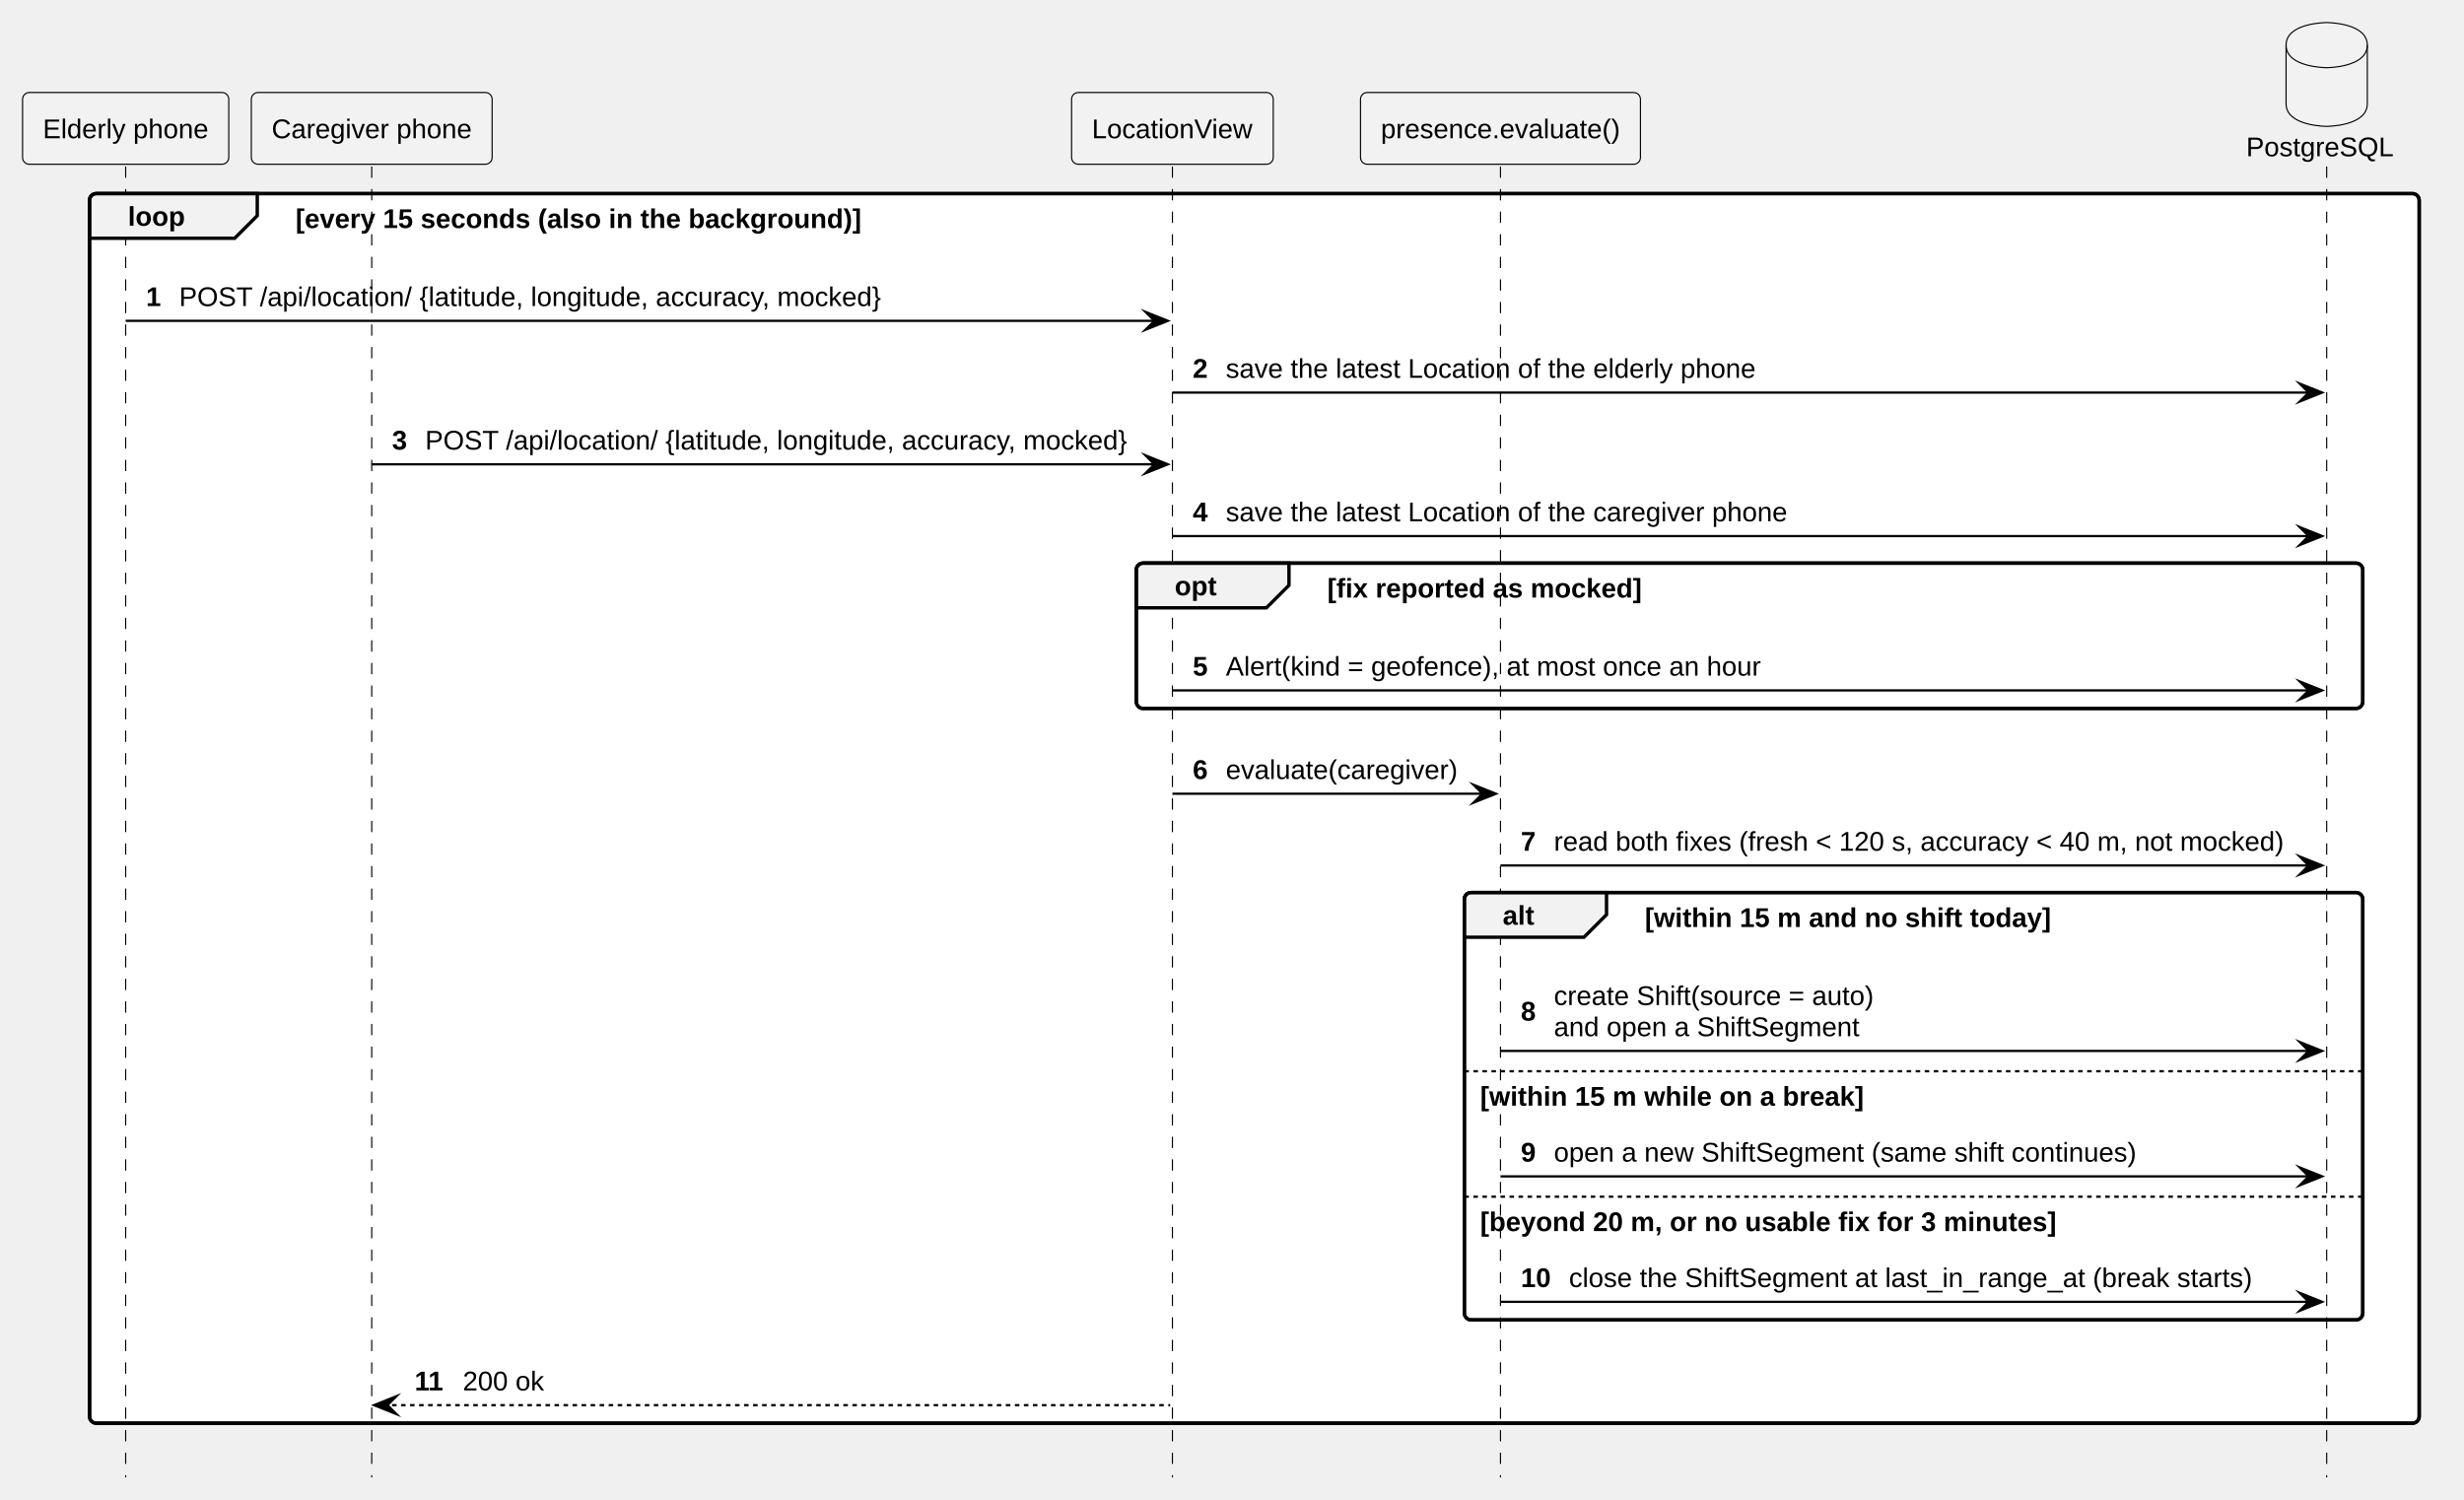
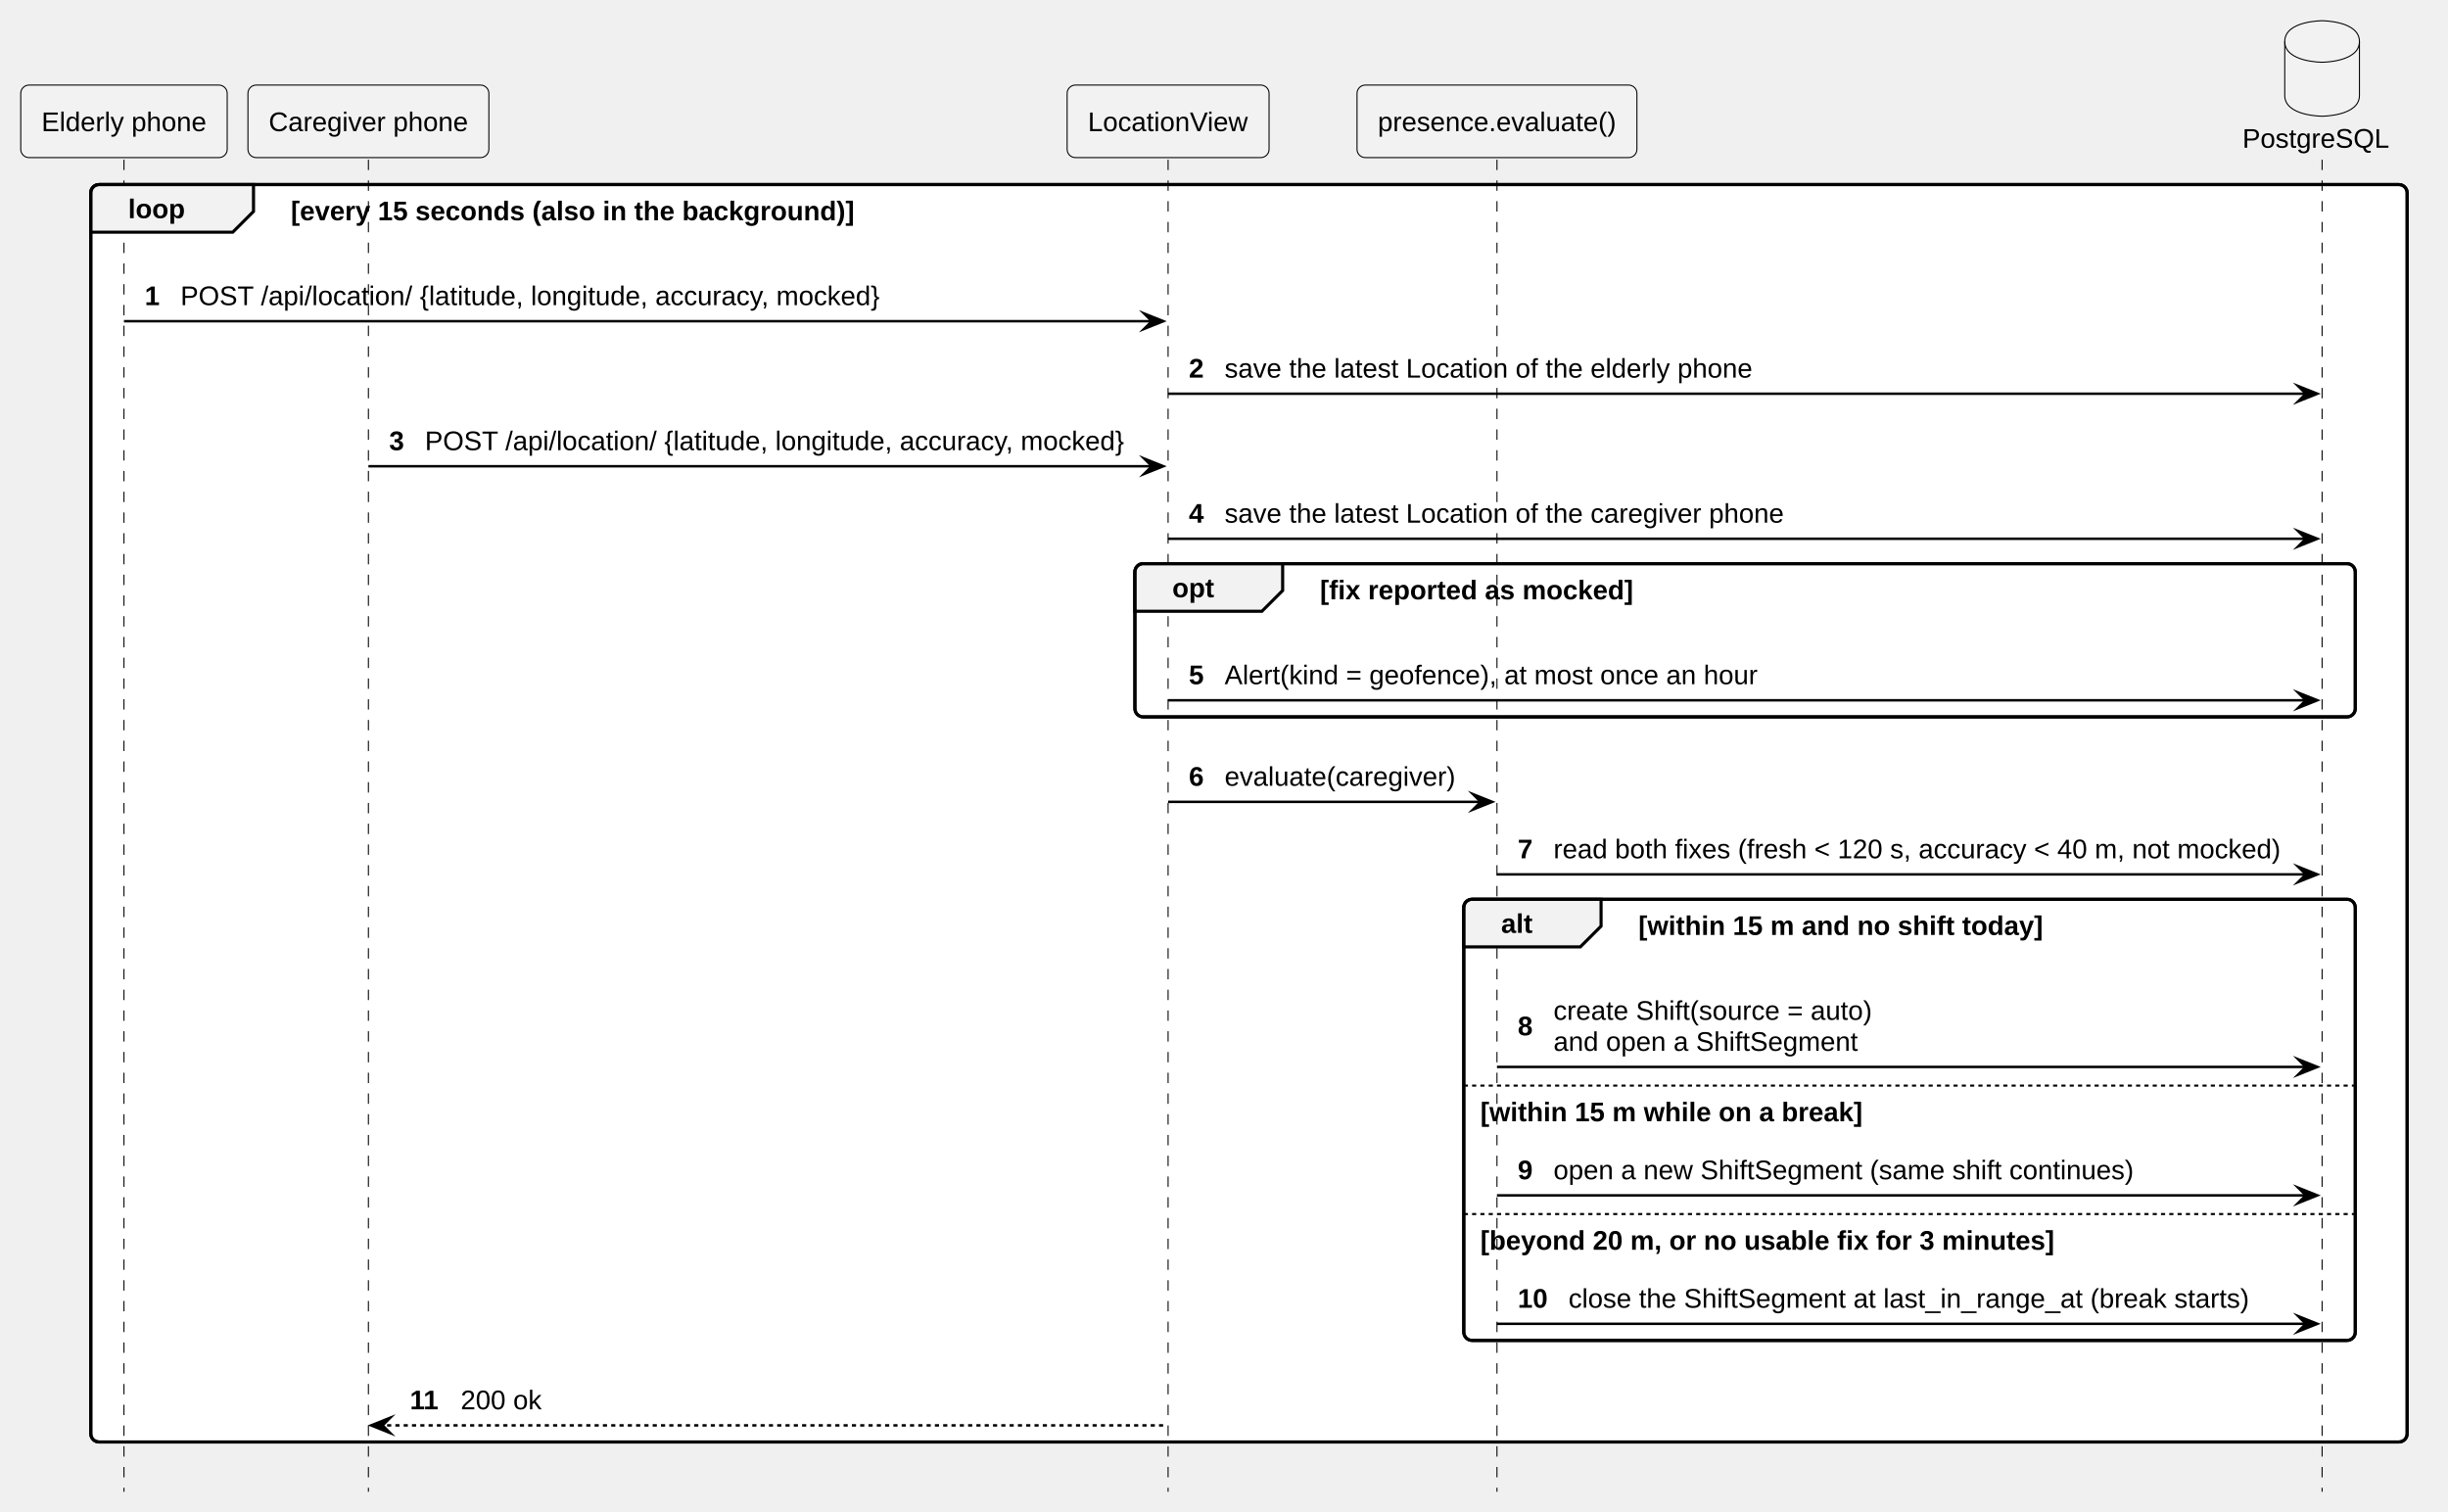
- <svg xmlns="http://www.w3.org/2000/svg" version="1.1" data-diagram-type="SEQUENCE" style="width:2275px;height:1385px;background:#FFFFFF;" width="2275px" height="1385.417px" viewBox="0 0 2275 1385" zoomAndPan="magnify" preserveAspectRatio="none" contentStyleType="text/css">
+ <svg xmlns="http://www.w3.org/2000/svg" version="1.1" data-diagram-type="SEQUENCE" style="width:2458px;height:1518px;background:#FFFFFF;" width="2458.333px" height="1518.75px" viewBox="0 0 2458 1518" zoomAndPan="magnify" preserveAspectRatio="none" contentStyleType="text/css">
  <defs />
  <g font-family="sans-serif" lengthAdjust="spacing">
-     <rect x="82.69" y="178.748" width="2150.948" height="1135.368" fill="#FFF" style="stroke:#FFF;stroke-width:2.083;" rx="6.25" ry="6.25" />
-     <rect x="82.69" y="178.748" width="2150.948" height="1135.368" fill="none" style="stroke:#000;stroke-width:3.125;" rx="6.25" ry="6.25" />
-     <rect x="1049.154" y="519.983" width="1132.402" height="134.159" fill="#FFF" style="stroke:#FFF;stroke-width:2.083;" rx="6.25" ry="6.25" />
-     <rect x="1049.154" y="519.983" width="1132.402" height="134.159" fill="none" style="stroke:#000;stroke-width:3.125;" rx="6.25" ry="6.25" />
-     <rect x="1352.047" y="824.137" width="829.508" height="394.564" fill="#FFF" style="stroke:#FFF;stroke-width:2.083;" rx="6.25" ry="6.25" />
-     <rect x="1352.047" y="824.137" width="829.508" height="394.564" fill="none" style="stroke:#000;stroke-width:3.125;" rx="6.25" ry="6.25" />
+     <rect x="91.144" y="185.31" width="2325.853" height="1262.447" fill="#FFF" style="stroke:#FFF;stroke-width:2.083;" rx="8.333" ry="8.333" />
+     <rect x="91.144" y="185.31" width="2325.853" height="1262.447" fill="none" style="stroke:#000;stroke-width:3.125;" rx="8.333" ry="8.333" />
+     <rect x="1139.535" y="565.919" width="1225.379" height="153.846" fill="#FFF" style="stroke:#FFF;stroke-width:2.083;" rx="8.333" ry="8.333" />
+     <rect x="1139.535" y="565.919" width="1225.379" height="153.846" fill="none" style="stroke:#000;stroke-width:3.125;" rx="8.333" ry="8.333" />
+     <rect x="1469.752" y="902.885" width="895.162" height="442.896" fill="#FFF" style="stroke:#FFF;stroke-width:2.083;" rx="8.333" ry="8.333" />
+     <rect x="1469.752" y="902.885" width="895.162" height="442.896" fill="none" style="stroke:#000;stroke-width:3.125;" rx="8.333" ry="8.333" />
    <g class="participant-lifeline" data-qualified-name="E" data-entity-uid="part1" id="part1-lifeline" data-source-line="5">
      <g>
-         <rect x="108.732" y="153.748" width="16.667" height="1210.368" fill="#000" fill-opacity="0" />
-         <line x1="116.024" y1="153.748" x2="116.024" y2="1364.115" style="stroke:#000;stroke-width:1.042;stroke-dasharray:10.417,10.417;" />
+         <rect x="117.185" y="160.31" width="16.667" height="1337.447" fill="#000" fill-opacity="0" />
+         <line x1="124.477" y1="160.31" x2="124.477" y2="1497.757" style="stroke:#000;stroke-width:1.042;stroke-dasharray:10.417,10.417;" />
      </g>
    </g>
    <g class="participant-lifeline" data-qualified-name="C" data-entity-uid="part2" id="part2-lifeline" data-source-line="6">
      <g>
-         <rect x="335.925" y="153.748" width="16.667" height="1210.368" fill="#000" fill-opacity="0" />
-         <line x1="343.217" y1="153.748" x2="343.217" y2="1364.115" style="stroke:#000;stroke-width:1.042;stroke-dasharray:10.417,10.417;" />
+         <rect x="362.617" y="160.31" width="16.667" height="1337.447" fill="#000" fill-opacity="0" />
+         <line x1="369.909" y1="160.31" x2="369.909" y2="1497.757" style="stroke:#000;stroke-width:1.042;stroke-dasharray:10.417,10.417;" />
      </g>
    </g>
    <g class="participant-lifeline" data-qualified-name="API" data-entity-uid="part3" id="part3-lifeline" data-source-line="7">
      <g>
-         <rect x="1075.195" y="153.748" width="16.667" height="1210.368" fill="#000" fill-opacity="0" />
-         <line x1="1082.487" y1="153.748" x2="1082.487" y2="1364.115" style="stroke:#000;stroke-width:1.042;stroke-dasharray:10.417,10.417;" />
+         <rect x="1165.576" y="160.31" width="16.667" height="1337.447" fill="#000" fill-opacity="0" />
+         <line x1="1172.868" y1="160.31" x2="1172.868" y2="1497.757" style="stroke:#000;stroke-width:1.042;stroke-dasharray:10.417,10.417;" />
      </g>
    </g>
    <g class="participant-lifeline" data-qualified-name="P" data-entity-uid="part4" id="part4-lifeline" data-source-line="8">
      <g>
-         <rect x="1378.088" y="153.748" width="16.667" height="1210.368" fill="#000" fill-opacity="0" />
-         <line x1="1385.38" y1="153.748" x2="1385.38" y2="1364.115" style="stroke:#000;stroke-width:1.042;stroke-dasharray:10.417,10.417;" />
+         <rect x="1495.794" y="160.31" width="16.667" height="1337.447" fill="#000" fill-opacity="0" />
+         <line x1="1503.085" y1="160.31" x2="1503.085" y2="1497.757" style="stroke:#000;stroke-width:1.042;stroke-dasharray:10.417,10.417;" />
      </g>
    </g>
    <g class="participant-lifeline" data-qualified-name="DB" data-entity-uid="part5" id="part5-lifeline" data-source-line="9">
      <g>
-         <rect x="2140.93" y="153.748" width="16.667" height="1210.368" fill="#000" fill-opacity="0" />
-         <line x1="2148.222" y1="153.748" x2="2148.222" y2="1364.115" style="stroke:#000;stroke-width:1.042;stroke-dasharray:10.417,10.417;" />
+         <rect x="2324.289" y="160.31" width="16.667" height="1337.447" fill="#000" fill-opacity="0" />
+         <line x1="2331.581" y1="160.31" x2="2331.581" y2="1497.757" style="stroke:#000;stroke-width:1.042;stroke-dasharray:10.417,10.417;" />
      </g>
    </g>
    <g class="participant participant-head" data-qualified-name="E" data-entity-uid="part1" id="part1-head" data-source-line="5">
-       <rect x="20.833" y="85.417" width="190.381" height="66.248" fill="#F2F2F2" style="stroke:#000;stroke-width:1.042;" rx="6.25" ry="6.25" />
-       <text x="39.583" y="127.616" fill="#000" font-size="25" textLength="152.881" font-family="Arial">Elderly phone</text>
+       <rect x="20.833" y="85.417" width="207.288" height="72.81" fill="#F2F2F2" style="stroke:#000;stroke-width:1.042;" rx="8.333" ry="8.333" />
+       <text x="41.667" y="131.654" fill="#000" font-size="27.083" textLength="165.621" font-family="Arial">Elderly phone</text>
    </g>
    <g class="participant participant-head" data-qualified-name="C" data-entity-uid="part2" id="part2-head" data-source-line="6">
-       <rect x="232.048" y="85.417" width="222.339" height="66.248" fill="#F2F2F2" style="stroke:#000;stroke-width:1.042;" rx="6.25" ry="6.25" />
-       <text x="250.798" y="127.616" fill="#000" font-size="25" textLength="184.839" font-family="Arial">Caregiver phone</text>
+       <rect x="248.954" y="85.417" width="241.909" height="72.81" fill="#F2F2F2" style="stroke:#000;stroke-width:1.042;" rx="8.333" ry="8.333" />
+       <text x="269.788" y="131.654" fill="#000" font-size="27.083" textLength="200.242" font-family="Arial">Caregiver phone</text>
    </g>
    <g class="participant participant-head" data-qualified-name="API" data-entity-uid="part3" id="part3-head" data-source-line="7">
-       <rect x="989.384" y="85.417" width="186.206" height="66.248" fill="#F2F2F2" style="stroke:#000;stroke-width:1.042;" rx="6.25" ry="6.25" />
-       <text x="1008.134" y="127.616" fill="#000" font-size="25" textLength="148.706" font-family="Arial">LocationView</text>
+       <rect x="1071.485" y="85.417" width="202.765" height="72.81" fill="#F2F2F2" style="stroke:#000;stroke-width:1.042;" rx="8.333" ry="8.333" />
+       <text x="1092.319" y="131.654" fill="#000" font-size="27.083" textLength="161.098" font-family="Arial">LocationView</text>
    </g>
    <g class="participant participant-head" data-qualified-name="P" data-entity-uid="part4" id="part4-head" data-source-line="8">
-       <rect x="1256.15" y="85.417" width="258.459" height="66.248" fill="#F2F2F2" style="stroke:#000;stroke-width:1.042;" rx="6.25" ry="6.25" />
-       <text x="1274.9" y="127.616" fill="#000" font-size="25" textLength="220.959" font-family="Arial">presence.evaluate()</text>
+       <rect x="1362.566" y="85.417" width="281.039" height="72.81" fill="#F2F2F2" style="stroke:#000;stroke-width:1.042;" rx="8.333" ry="8.333" />
+       <text x="1383.399" y="131.654" fill="#000" font-size="27.083" textLength="239.373" font-family="Arial">presence.evaluate()</text>
    </g>
    <g class="participant participant-head" data-qualified-name="DB" data-entity-uid="part5" id="part5-head" data-source-line="9">
-       <text x="2073.881" y="144.283" fill="#000" font-size="25" textLength="136.182" font-family="Arial">PostgreSQL</text>
-       <path d="M2110.722,41.667 C2110.722,20.833 2148.222,20.833 2148.222,20.833 C2148.222,20.833 2185.722,20.833 2185.722,41.667 L2185.722,95.833 C2185.722,116.667 2148.222,116.667 2148.222,116.667 C2148.222,116.667 2110.722,116.667 2110.722,95.833 L2110.722,41.667" style="stroke:#000;stroke-width:1.042;" fill="#F2F2F2" />
-       <path d="M2110.722,41.667 C2110.722,62.5 2148.222,62.5 2148.222,62.5 C2148.222,62.5 2185.722,62.5 2185.722,41.667" style="stroke:#000;stroke-width:1.042;" fill="none" />
+       <text x="2251.566" y="148.321" fill="#000" font-size="27.083" textLength="147.53" font-family="Arial">PostgreSQL</text>
+       <path d="M2294.081,41.667 C2294.081,20.833 2331.581,20.833 2331.581,20.833 C2331.581,20.833 2369.081,20.833 2369.081,41.667 L2369.081,95.833 C2369.081,116.667 2331.581,116.667 2331.581,116.667 C2331.581,116.667 2294.081,116.667 2294.081,95.833 L2294.081,41.667" style="stroke:#000;stroke-width:1.042;" fill="#F2F2F2" />
+       <path d="M2294.081,41.667 C2294.081,62.5 2331.581,62.5 2331.581,62.5 C2331.581,62.5 2369.081,62.5 2369.081,41.667" style="stroke:#000;stroke-width:1.042;" fill="none" />
    </g>
-     <path d="M88.94,178.748 L237.533,178.748 L237.533,199.162 L216.699,219.995 L82.69,219.995 L82.69,184.998 A6.25,6.25 0 0 1 88.94,178.748" style="stroke:#000;stroke-width:3.125;" fill="#F2F2F2" />
-     <rect x="82.69" y="178.748" width="2150.948" height="1135.368" fill="none" style="stroke:#000;stroke-width:3.125;" rx="6.25" ry="6.25" />
-     <text x="118.107" y="208.447" fill="#000" font-size="25" textLength="52.759" font-weight="700" font-family="Arial">loop</text>
-     <text x="272.949" y="210.531" fill="#000" font-size="25" textLength="522.363" font-weight="700" font-family="Arial">[every 15 seconds (also in the background)]</text>
+     <path d="M99.477,185.31 L254.549,185.31 L254.549,212.286 L233.716,233.12 L91.144,233.12 L91.144,193.643 A8.333,8.333 0 0 1 99.477,185.31" style="stroke:#000;stroke-width:3.125;" fill="#F2F2F2" />
+     <rect x="91.144" y="185.31" width="2325.853" height="1262.447" fill="none" style="stroke:#000;stroke-width:3.125;" rx="8.333" ry="8.333" />
+     <text x="128.644" y="219.047" fill="#000" font-size="27.083" textLength="57.155" font-weight="700" font-family="Arial">loop</text>
+     <text x="292.049" y="221.13" fill="#000" font-size="27.083" textLength="565.894" font-weight="700" font-family="Arial">[every 15 seconds (also in the background)]</text>
    <g class="message" data-entity-1="part1" data-entity-2="part3" id="msg1" data-source-line="12">
-       <polygon points="1057.487,287.907,1078.32,296.24,1057.487,304.574,1065.82,296.24" fill="#000" style="stroke:#000;stroke-width:2.083;stroke-linejoin:miter;stroke-miterlimit:10;" />
-       <line x1="116.024" y1="296.24" x2="1069.987" y2="296.24" style="stroke:#000;stroke-width:2.083;" />
-       <text x="134.774" y="282.609" fill="#000" font-size="25" font-weight="700" font-family="Arial">1</text>
-       <text x="165.344" y="282.609" fill="#000" font-size="25" textLength="650.366" font-family="Arial">POST /api/location/ {latitude, longitude, accuracy, mocked}</text>
+       <polygon points="1147.868,314.156,1168.701,322.489,1147.868,330.823,1156.201,322.489" fill="#000" style="stroke:#000;stroke-width:2.083;stroke-linejoin:miter;stroke-miterlimit:10;" />
+       <line x1="124.477" y1="322.489" x2="1160.368" y2="322.489" style="stroke:#000;stroke-width:2.5;" />
+       <text x="145.31" y="306.333" fill="#000" font-size="27.083" font-weight="700" font-family="Arial">1</text>
+       <text x="181.206" y="306.333" fill="#000" font-size="27.083" textLength="704.563" font-family="Arial">POST /api/location/ {latitude, longitude, accuracy, mocked}</text>
    </g>
    <g class="message" data-entity-1="part3" data-entity-2="part5" id="msg2" data-source-line="13">
-       <polygon points="2123.222,354.154,2144.055,362.488,2123.222,370.821,2131.555,362.488" fill="#000" style="stroke:#000;stroke-width:2.083;stroke-linejoin:miter;stroke-miterlimit:10;" />
-       <line x1="1082.487" y1="362.488" x2="2135.722" y2="362.488" style="stroke:#000;stroke-width:2.083;" />
-       <text x="1101.237" y="348.857" fill="#000" font-size="25" font-weight="700" font-family="Arial">2</text>
-       <text x="1131.807" y="348.857" fill="#000" font-size="25" textLength="489.221" font-family="Arial">save the latest Location of the elderly phone</text>
+       <polygon points="2306.581,386.966,2327.414,395.299,2306.581,403.633,2314.914,395.299" fill="#000" style="stroke:#000;stroke-width:2.083;stroke-linejoin:miter;stroke-miterlimit:10;" />
+       <line x1="1172.868" y1="395.299" x2="2319.081" y2="395.299" style="stroke:#000;stroke-width:2.5;" />
+       <text x="1193.701" y="379.143" fill="#000" font-size="27.083" font-weight="700" font-family="Arial">2</text>
+       <text x="1229.597" y="379.143" fill="#000" font-size="27.083" textLength="529.99" font-family="Arial">save the latest Location of the elderly phone</text>
    </g>
    <g class="message" data-entity-1="part2" data-entity-2="part3" id="msg3" data-source-line="14">
-       <polygon points="1057.487,420.402,1078.32,428.735,1057.487,437.069,1065.82,428.735" fill="#000" style="stroke:#000;stroke-width:2.083;stroke-linejoin:miter;stroke-miterlimit:10;" />
-       <line x1="343.217" y1="428.735" x2="1069.987" y2="428.735" style="stroke:#000;stroke-width:2.083;" />
-       <text x="361.967" y="415.104" fill="#000" font-size="25" font-weight="700" font-family="Arial">3</text>
-       <text x="392.537" y="415.104" fill="#000" font-size="25" textLength="650.366" font-family="Arial">POST /api/location/ {latitude, longitude, accuracy, mocked}</text>
+       <polygon points="1147.868,459.776,1168.701,468.109,1147.868,476.442,1156.201,468.109" fill="#000" style="stroke:#000;stroke-width:2.083;stroke-linejoin:miter;stroke-miterlimit:10;" />
+       <line x1="369.909" y1="468.109" x2="1160.368" y2="468.109" style="stroke:#000;stroke-width:2.5;" />
+       <text x="390.742" y="451.953" fill="#000" font-size="27.083" font-weight="700" font-family="Arial">3</text>
+       <text x="426.638" y="451.953" fill="#000" font-size="27.083" textLength="704.563" font-family="Arial">POST /api/location/ {latitude, longitude, accuracy, mocked}</text>
    </g>
    <g class="message" data-entity-1="part3" data-entity-2="part5" id="msg4" data-source-line="15">
-       <polygon points="2123.222,486.65,2144.055,494.983,2123.222,503.316,2131.555,494.983" fill="#000" style="stroke:#000;stroke-width:2.083;stroke-linejoin:miter;stroke-miterlimit:10;" />
-       <line x1="1082.487" y1="494.983" x2="2135.722" y2="494.983" style="stroke:#000;stroke-width:2.083;" />
-       <text x="1101.237" y="481.352" fill="#000" font-size="25" font-weight="700" font-family="Arial">4</text>
-       <text x="1131.807" y="481.352" fill="#000" font-size="25" textLength="518.396" font-family="Arial">save the latest Location of the caregiver phone</text>
+       <polygon points="2306.581,532.586,2327.414,540.919,2306.581,549.252,2314.914,540.919" fill="#000" style="stroke:#000;stroke-width:2.083;stroke-linejoin:miter;stroke-miterlimit:10;" />
+       <line x1="1172.868" y1="540.919" x2="2319.081" y2="540.919" style="stroke:#000;stroke-width:2.5;" />
+       <text x="1193.701" y="524.763" fill="#000" font-size="27.083" font-weight="700" font-family="Arial">4</text>
+       <text x="1229.597" y="524.763" fill="#000" font-size="27.083" textLength="561.596" font-family="Arial">save the latest Location of the caregiver phone</text>
    </g>
-     <path d="M1055.404,519.983 L1190.104,519.983 L1190.104,540.397 L1169.271,561.23 L1049.154,561.23 L1049.154,526.233 A6.25,6.25 0 0 1 1055.404,519.983" style="stroke:#000;stroke-width:3.125;" fill="#F2F2F2" />
-     <rect x="1049.154" y="519.983" width="1132.402" height="134.159" fill="none" style="stroke:#000;stroke-width:3.125;" rx="6.25" ry="6.25" />
-     <text x="1084.57" y="549.683" fill="#000" font-size="25" textLength="38.867" font-weight="700" font-family="Arial">opt</text>
-     <text x="1225.521" y="551.766" fill="#000" font-size="25" textLength="290.356" font-weight="700" font-family="Arial">[fix reported as mocked]</text>
+     <path d="M1147.868,565.919 L1287.891,565.919 L1287.891,592.896 L1267.057,613.729 L1139.535,613.729 L1139.535,574.252 A8.333,8.333 0 0 1 1147.868,565.919" style="stroke:#000;stroke-width:3.125;" fill="#F2F2F2" />
+     <rect x="1139.535" y="565.919" width="1225.379" height="153.846" fill="none" style="stroke:#000;stroke-width:3.125;" rx="8.333" ry="8.333" />
+     <text x="1177.035" y="599.656" fill="#000" font-size="27.083" textLength="42.106" font-weight="700" font-family="Arial">opt</text>
+     <text x="1325.391" y="601.74" fill="#000" font-size="27.083" textLength="314.553" font-weight="700" font-family="Arial">[fix reported as mocked]</text>
    <g class="message" data-entity-1="part3" data-entity-2="part5" id="msg5" data-source-line="17">
-       <polygon points="2123.222,629.142,2144.055,637.476,2123.222,645.809,2131.555,637.476" fill="#000" style="stroke:#000;stroke-width:2.083;stroke-linejoin:miter;stroke-miterlimit:10;" />
-       <line x1="1082.487" y1="637.476" x2="2135.722" y2="637.476" style="stroke:#000;stroke-width:2.083;" />
-       <text x="1101.237" y="623.844" fill="#000" font-size="25" font-weight="700" font-family="Arial">5</text>
-       <text x="1131.807" y="623.844" fill="#000" font-size="25" textLength="494.031" font-family="Arial">Alert(kind = geofence), at most once an hour</text>
+       <polygon points="2306.581,694.765,2327.414,703.099,2306.581,711.432,2314.914,703.099" fill="#000" style="stroke:#000;stroke-width:2.083;stroke-linejoin:miter;stroke-miterlimit:10;" />
+       <line x1="1172.868" y1="703.099" x2="2319.081" y2="703.099" style="stroke:#000;stroke-width:2.5;" />
+       <text x="1193.701" y="686.943" fill="#000" font-size="27.083" font-weight="700" font-family="Arial">5</text>
+       <text x="1229.597" y="686.943" fill="#000" font-size="27.083" textLength="535.2" font-family="Arial">Alert(kind = geofence), at most once an hour</text>
    </g>
    <g class="message" data-entity-1="part3" data-entity-2="part4" id="msg6" data-source-line="19">
-       <polygon points="1360.38,724.556,1381.213,732.89,1360.38,741.223,1368.713,732.89" fill="#000" style="stroke:#000;stroke-width:2.083;stroke-linejoin:miter;stroke-miterlimit:10;" />
-       <line x1="1082.487" y1="732.89" x2="1372.88" y2="732.89" style="stroke:#000;stroke-width:2.083;" />
-       <text x="1101.237" y="719.259" fill="#000" font-size="25" font-weight="700" font-family="Arial">6</text>
-       <text x="1131.807" y="719.259" fill="#000" font-size="25" textLength="213.989" font-family="Arial">evaluate(caregiver)</text>
+       <polygon points="1478.085,796.742,1498.919,805.075,1478.085,813.408,1486.419,805.075" fill="#000" style="stroke:#000;stroke-width:2.083;stroke-linejoin:miter;stroke-miterlimit:10;" />
+       <line x1="1172.868" y1="805.075" x2="1490.585" y2="805.075" style="stroke:#000;stroke-width:2.5;" />
+       <text x="1193.701" y="788.919" fill="#000" font-size="27.083" font-weight="700" font-family="Arial">6</text>
+       <text x="1229.597" y="788.919" fill="#000" font-size="27.083" textLength="231.822" font-family="Arial">evaluate(caregiver)</text>
    </g>
    <g class="message" data-entity-1="part4" data-entity-2="part5" id="msg7" data-source-line="20">
-       <polygon points="2123.222,790.804,2144.055,799.137,2123.222,807.471,2131.555,799.137" fill="#000" style="stroke:#000;stroke-width:2.083;stroke-linejoin:miter;stroke-miterlimit:10;" />
-       <line x1="1385.38" y1="799.137" x2="2135.722" y2="799.137" style="stroke:#000;stroke-width:2.083;" />
-       <text x="1404.13" y="785.506" fill="#000" font-size="25" font-weight="700" font-family="Arial">7</text>
-       <text x="1434.701" y="785.506" fill="#000" font-size="25" textLength="673.938" font-family="Arial">read both fixes (fresh &lt; 120 s, accuracy &lt; 40 m, not mocked)</text>
+       <polygon points="2306.581,869.552,2327.414,877.885,2306.581,886.218,2314.914,877.885" fill="#000" style="stroke:#000;stroke-width:2.083;stroke-linejoin:miter;stroke-miterlimit:10;" />
+       <line x1="1503.085" y1="877.885" x2="2319.081" y2="877.885" style="stroke:#000;stroke-width:2.5;" />
+       <text x="1523.919" y="861.729" fill="#000" font-size="27.083" font-weight="700" font-family="Arial">7</text>
+       <text x="1559.814" y="861.729" fill="#000" font-size="27.083" textLength="730.099" font-family="Arial">read both fixes (fresh &lt; 120 s, accuracy &lt; 40 m, not mocked)</text>
    </g>
-     <path d="M1358.297,824.137 L1483.305,824.137 L1483.305,844.552 L1462.472,865.385 L1352.047,865.385 L1352.047,830.387 A6.25,6.25 0 0 1 1358.297,824.137" style="stroke:#000;stroke-width:3.125;" fill="#F2F2F2" />
-     <rect x="1352.047" y="824.137" width="829.508" height="394.564" fill="none" style="stroke:#000;stroke-width:3.125;" rx="6.25" ry="6.25" />
-     <text x="1387.463" y="853.837" fill="#000" font-size="25" textLength="29.175" font-weight="700" font-family="Arial">alt</text>
-     <text x="1518.722" y="855.92" fill="#000" font-size="25" textLength="375" font-weight="700" font-family="Arial">[within 15 m and no shift today]</text>
+     <path d="M1478.085,902.885 L1607.608,902.885 L1607.608,929.861 L1586.775,950.695 L1469.752,950.695 L1469.752,911.218 A8.333,8.333 0 0 1 1478.085,902.885" style="stroke:#000;stroke-width:3.125;" fill="#F2F2F2" />
+     <rect x="1469.752" y="902.885" width="895.162" height="442.896" fill="none" style="stroke:#000;stroke-width:3.125;" rx="8.333" ry="8.333" />
+     <text x="1507.252" y="936.622" fill="#000" font-size="27.083" textLength="31.606" font-weight="700" font-family="Arial">alt</text>
+     <text x="1645.108" y="938.705" fill="#000" font-size="27.083" textLength="406.25" font-weight="700" font-family="Arial">[within 15 m and no shift today]</text>
    <g class="message" data-entity-1="part4" data-entity-2="part5" id="msg8" data-source-line="22">
-       <polygon points="2123.222,962.044,2144.055,970.378,2123.222,978.711,2131.555,970.378" fill="#000" style="stroke:#000;stroke-width:2.083;stroke-linejoin:miter;stroke-miterlimit:10;" />
-       <line x1="1385.38" y1="970.378" x2="2135.722" y2="970.378" style="stroke:#000;stroke-width:2.083;" />
-       <text x="1404.13" y="942.373" fill="#000" font-size="25" font-weight="700" font-family="Arial">8</text>
-       <text x="1434.701" y="927.999" fill="#000" font-size="25" textLength="295.288" font-family="Arial">create Shift(source = auto)</text>
-       <text x="1434.701" y="956.746" fill="#000" font-size="25" textLength="282.153" font-family="Arial">and open a ShiftSegment</text>
+       <polygon points="2306.581,1062.874,2327.414,1071.208,2306.581,1079.541,2314.914,1071.208" fill="#000" style="stroke:#000;stroke-width:2.083;stroke-linejoin:miter;stroke-miterlimit:10;" />
+       <line x1="1503.085" y1="1071.208" x2="2319.081" y2="1071.208" style="stroke:#000;stroke-width:2.5;" />
+       <text x="1523.919" y="1039.48" fill="#000" font-size="27.083" font-weight="700" font-family="Arial">8</text>
+       <text x="1559.814" y="1023.908" fill="#000" font-size="27.083" textLength="319.895" font-family="Arial">create Shift(source = auto)</text>
+       <text x="1559.814" y="1055.052" fill="#000" font-size="27.083" textLength="305.666" font-family="Arial">and open a ShiftSegment</text>
    </g>
-     <line x1="1352.047" y1="989.128" x2="2181.555" y2="989.128" style="stroke:#000;stroke-width:2.083;stroke-dasharray:4.167,4.167;" />
-     <text x="1366.63" y="1020.911" fill="#000" font-size="25" textLength="354.236" font-weight="700" font-family="Arial">[within 15 m while on a break]</text>
+     <line x1="1469.752" y1="1089.958" x2="2364.914" y2="1089.958" style="stroke:#000;stroke-width:2.083;stroke-dasharray:4.167,4.167;" />
+     <text x="1486.419" y="1125.778" fill="#000" font-size="27.083" textLength="383.755" font-weight="700" font-family="Arial">[within 15 m while on a break]</text>
    <g class="message" data-entity-1="part4" data-entity-2="part5" id="msg9" data-source-line="24">
-       <polygon points="2123.222,1077.873,2144.055,1086.206,2123.222,1094.539,2131.555,1086.206" fill="#000" style="stroke:#000;stroke-width:2.083;stroke-linejoin:miter;stroke-miterlimit:10;" />
-       <line x1="1385.38" y1="1086.206" x2="2135.722" y2="1086.206" style="stroke:#000;stroke-width:2.083;" />
-       <text x="1404.13" y="1072.575" fill="#000" font-size="25" font-weight="700" font-family="Arial">9</text>
-       <text x="1434.701" y="1072.575" fill="#000" font-size="25" textLength="537.793" font-family="Arial">open a new ShiftSegment (same shift continues)</text>
+       <polygon points="2306.581,1191.827,2327.414,1200.161,2306.581,1208.494,2314.914,1200.161" fill="#000" style="stroke:#000;stroke-width:2.083;stroke-linejoin:miter;stroke-miterlimit:10;" />
+       <line x1="1503.085" y1="1200.161" x2="2319.081" y2="1200.161" style="stroke:#000;stroke-width:2.5;" />
+       <text x="1523.919" y="1184.005" fill="#000" font-size="27.083" font-weight="700" font-family="Arial">9</text>
+       <text x="1559.814" y="1184.005" fill="#000" font-size="27.083" textLength="582.609" font-family="Arial">open a new ShiftSegment (same shift continues)</text>
    </g>
-     <line x1="1352.047" y1="1104.956" x2="2181.555" y2="1104.956" style="stroke:#000;stroke-width:2.083;stroke-dasharray:4.167,4.167;" />
-     <text x="1366.63" y="1136.739" fill="#000" font-size="25" textLength="532.031" font-weight="700" font-family="Arial">[beyond 20 m, or no usable fix for 3 minutes]</text>
+     <line x1="1469.752" y1="1218.911" x2="2364.914" y2="1218.911" style="stroke:#000;stroke-width:2.083;stroke-dasharray:4.167,4.167;" />
+     <text x="1486.419" y="1254.731" fill="#000" font-size="27.083" textLength="576.367" font-weight="700" font-family="Arial">[beyond 20 m, or no usable fix for 3 minutes]</text>
    <g class="message" data-entity-1="part4" data-entity-2="part5" id="msg10" data-source-line="26">
-       <polygon points="2123.222,1193.701,2144.055,1202.035,2123.222,1210.368,2131.555,1202.035" fill="#000" style="stroke:#000;stroke-width:2.083;stroke-linejoin:miter;stroke-miterlimit:10;" />
-       <line x1="1385.38" y1="1202.035" x2="2135.722" y2="1202.035" style="stroke:#000;stroke-width:2.083;" />
-       <text x="1404.13" y="1188.403" fill="#000" font-size="25" textLength="27.808" font-weight="700" font-family="Arial">10</text>
-       <text x="1448.604" y="1188.403" fill="#000" font-size="25" textLength="630.896" font-family="Arial">close the ShiftSegment at last_in_range_at (break starts)</text>
+       <polygon points="2306.581,1320.78,2327.414,1329.114,2306.581,1337.447,2314.914,1329.114" fill="#000" style="stroke:#000;stroke-width:2.083;stroke-linejoin:miter;stroke-miterlimit:10;" />
+       <line x1="1503.085" y1="1329.114" x2="2319.081" y2="1329.114" style="stroke:#000;stroke-width:2.5;" />
+       <text x="1523.919" y="1312.958" fill="#000" font-size="27.083" textLength="30.125" font-weight="700" font-family="Arial">10</text>
+       <text x="1574.877" y="1312.958" fill="#000" font-size="27.083" textLength="683.471" font-family="Arial">close the ShiftSegment at last_in_range_at (break starts)</text>
    </g>
    <g class="message" data-entity-1="part3" data-entity-2="part2" id="msg11" data-source-line="28">
-       <polygon points="366.134,1289.115,345.3,1297.449,366.134,1305.782,357.8,1297.449" fill="#000" style="stroke:#000;stroke-width:2.083;stroke-linejoin:miter;stroke-miterlimit:10;" />
-       <line x1="353.634" y1="1297.449" x2="1080.404" y2="1297.449" style="stroke:#000;stroke-width:2.083;stroke-dasharray:4.167,4.167;" />
-       <text x="382.8" y="1283.818" fill="#000" font-size="25" textLength="27.808" font-weight="700" font-family="Arial">11</text>
-       <text x="427.275" y="1283.818" fill="#000" font-size="25" textLength="75.061" font-family="Arial">200 ok</text>
+       <polygon points="392.825,1422.757,371.992,1431.09,392.825,1439.424,384.492,1431.09" fill="#000" style="stroke:#000;stroke-width:2.083;stroke-linejoin:miter;stroke-miterlimit:10;" />
+       <line x1="380.325" y1="1431.09" x2="1170.785" y2="1431.09" style="stroke:#000;stroke-width:2.5;stroke-dasharray:4.167,4.167;" />
+       <text x="411.575" y="1414.934" fill="#000" font-size="27.083" textLength="30.125" font-weight="700" font-family="Arial">11</text>
+       <text x="462.534" y="1414.934" fill="#000" font-size="27.083" textLength="81.316" font-family="Arial">200 ok</text>
    </g>
  </g>
</svg>
